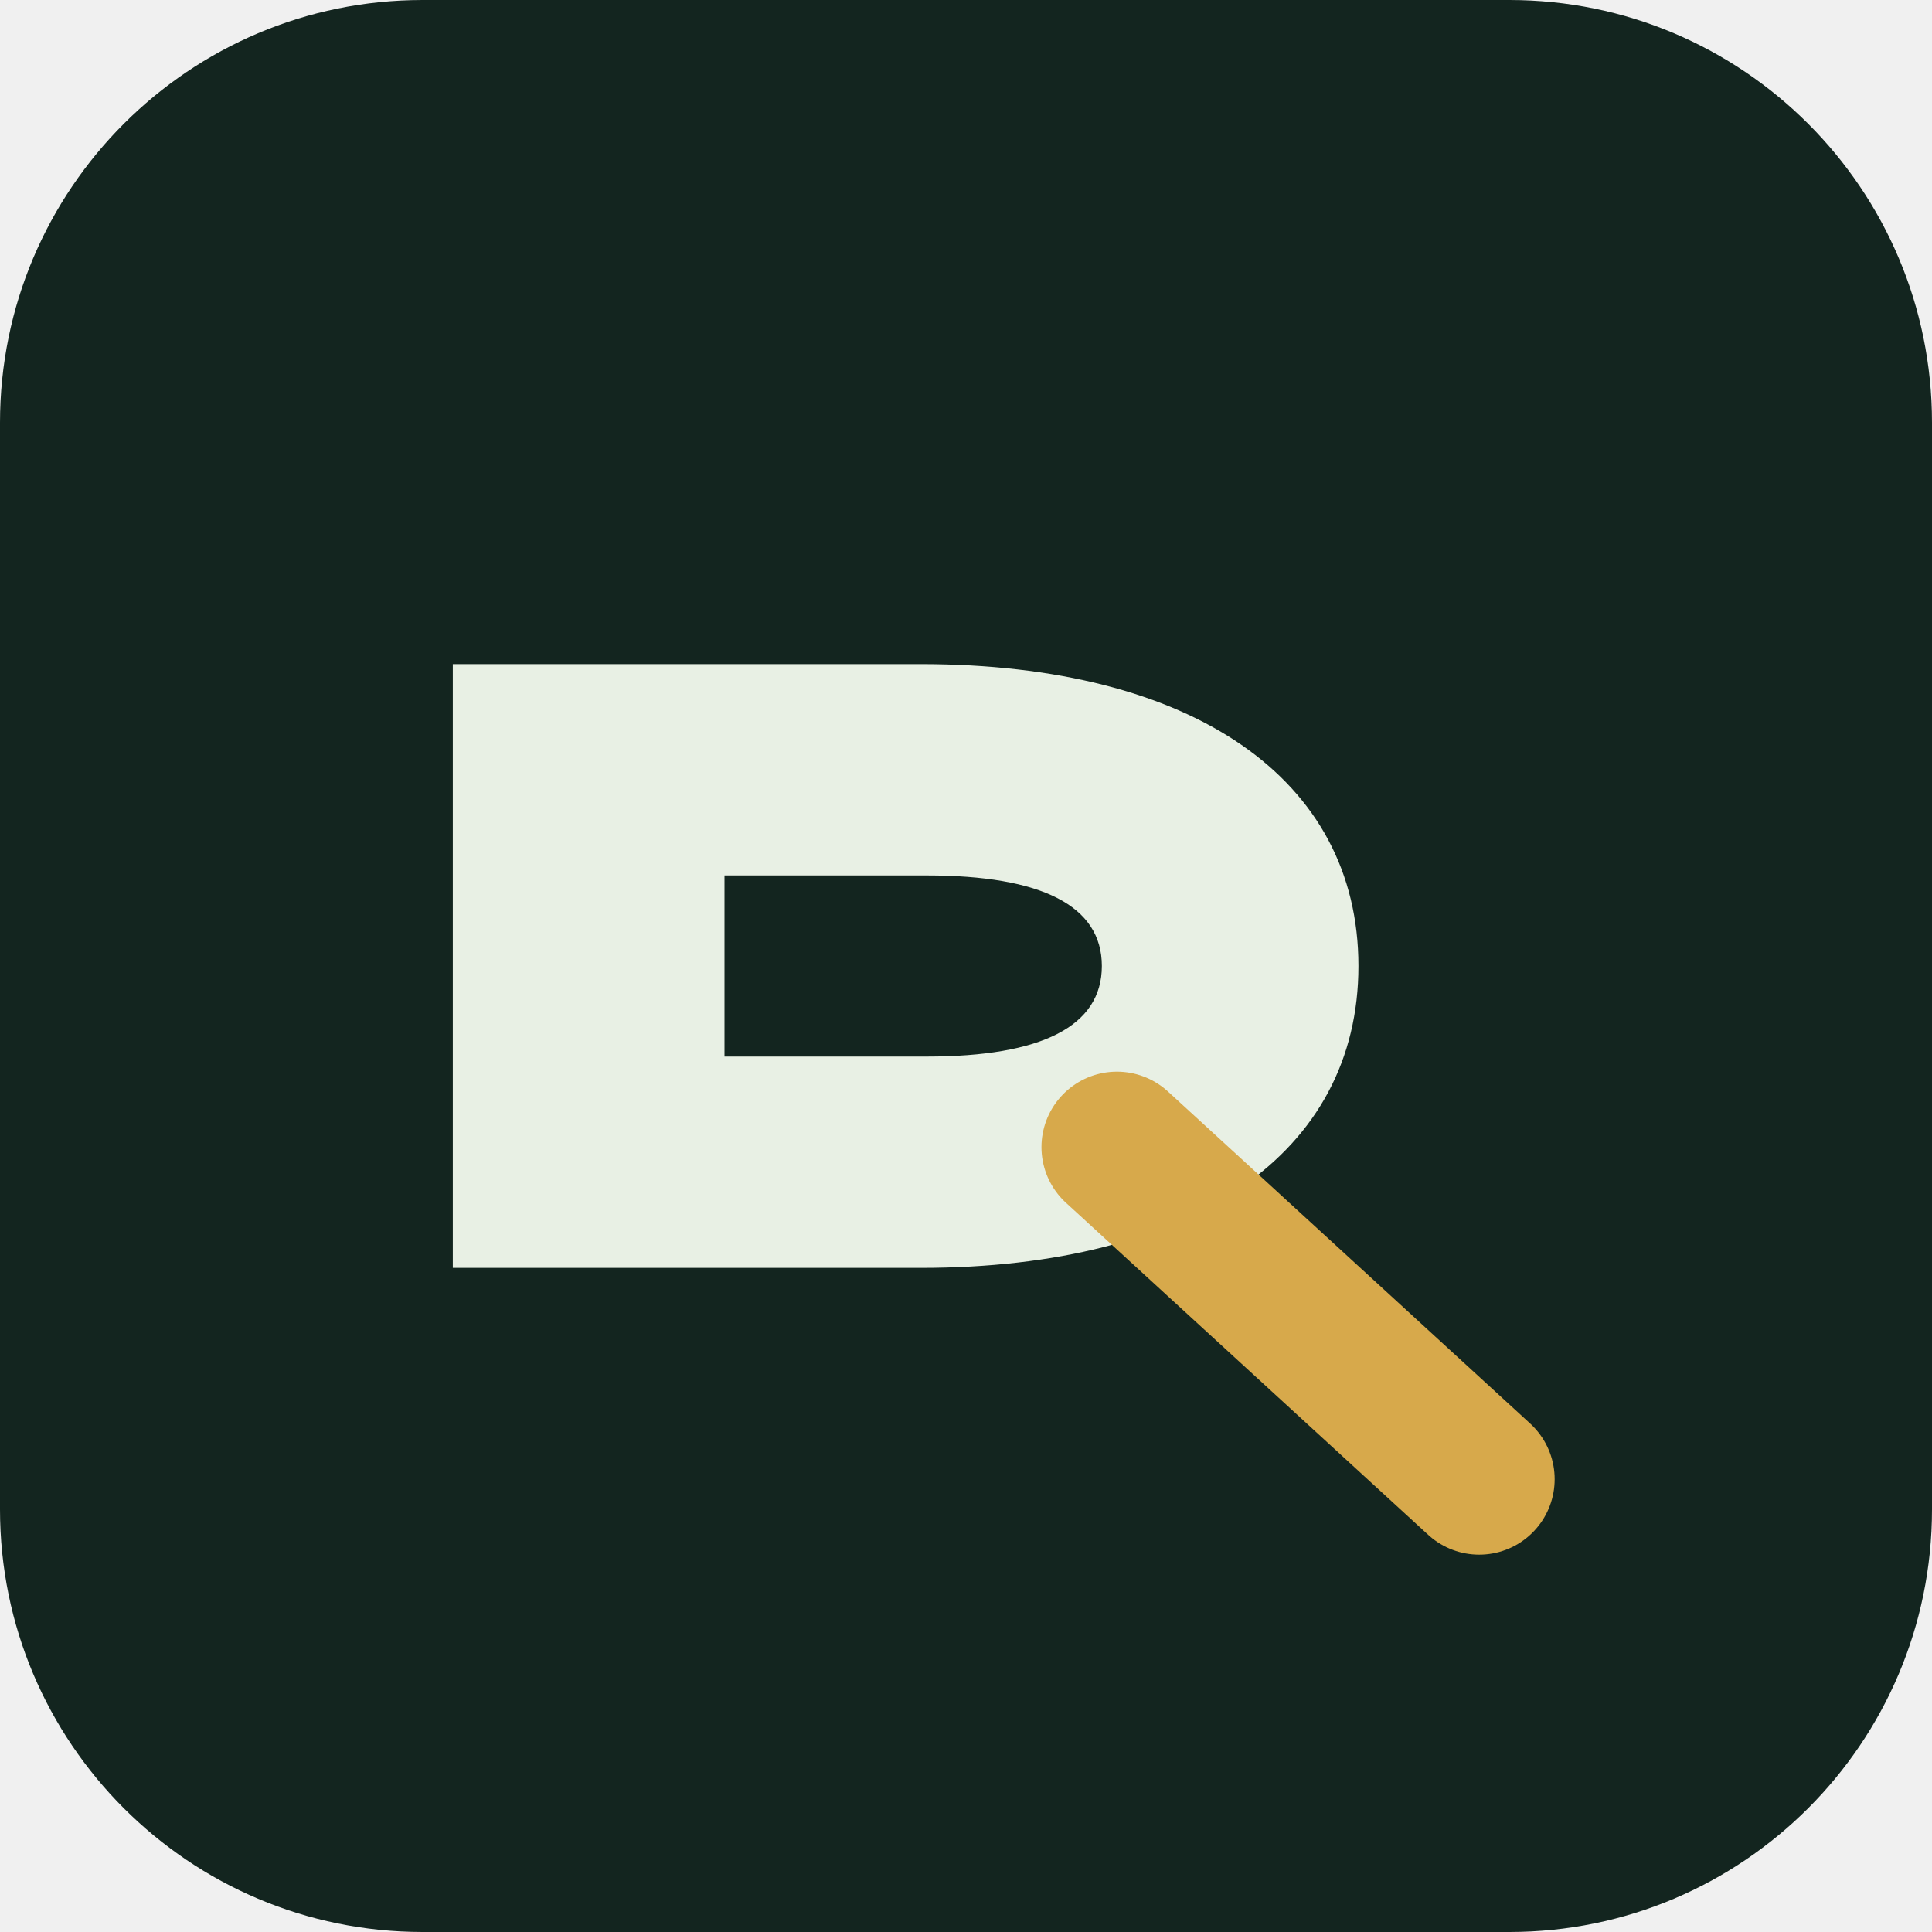
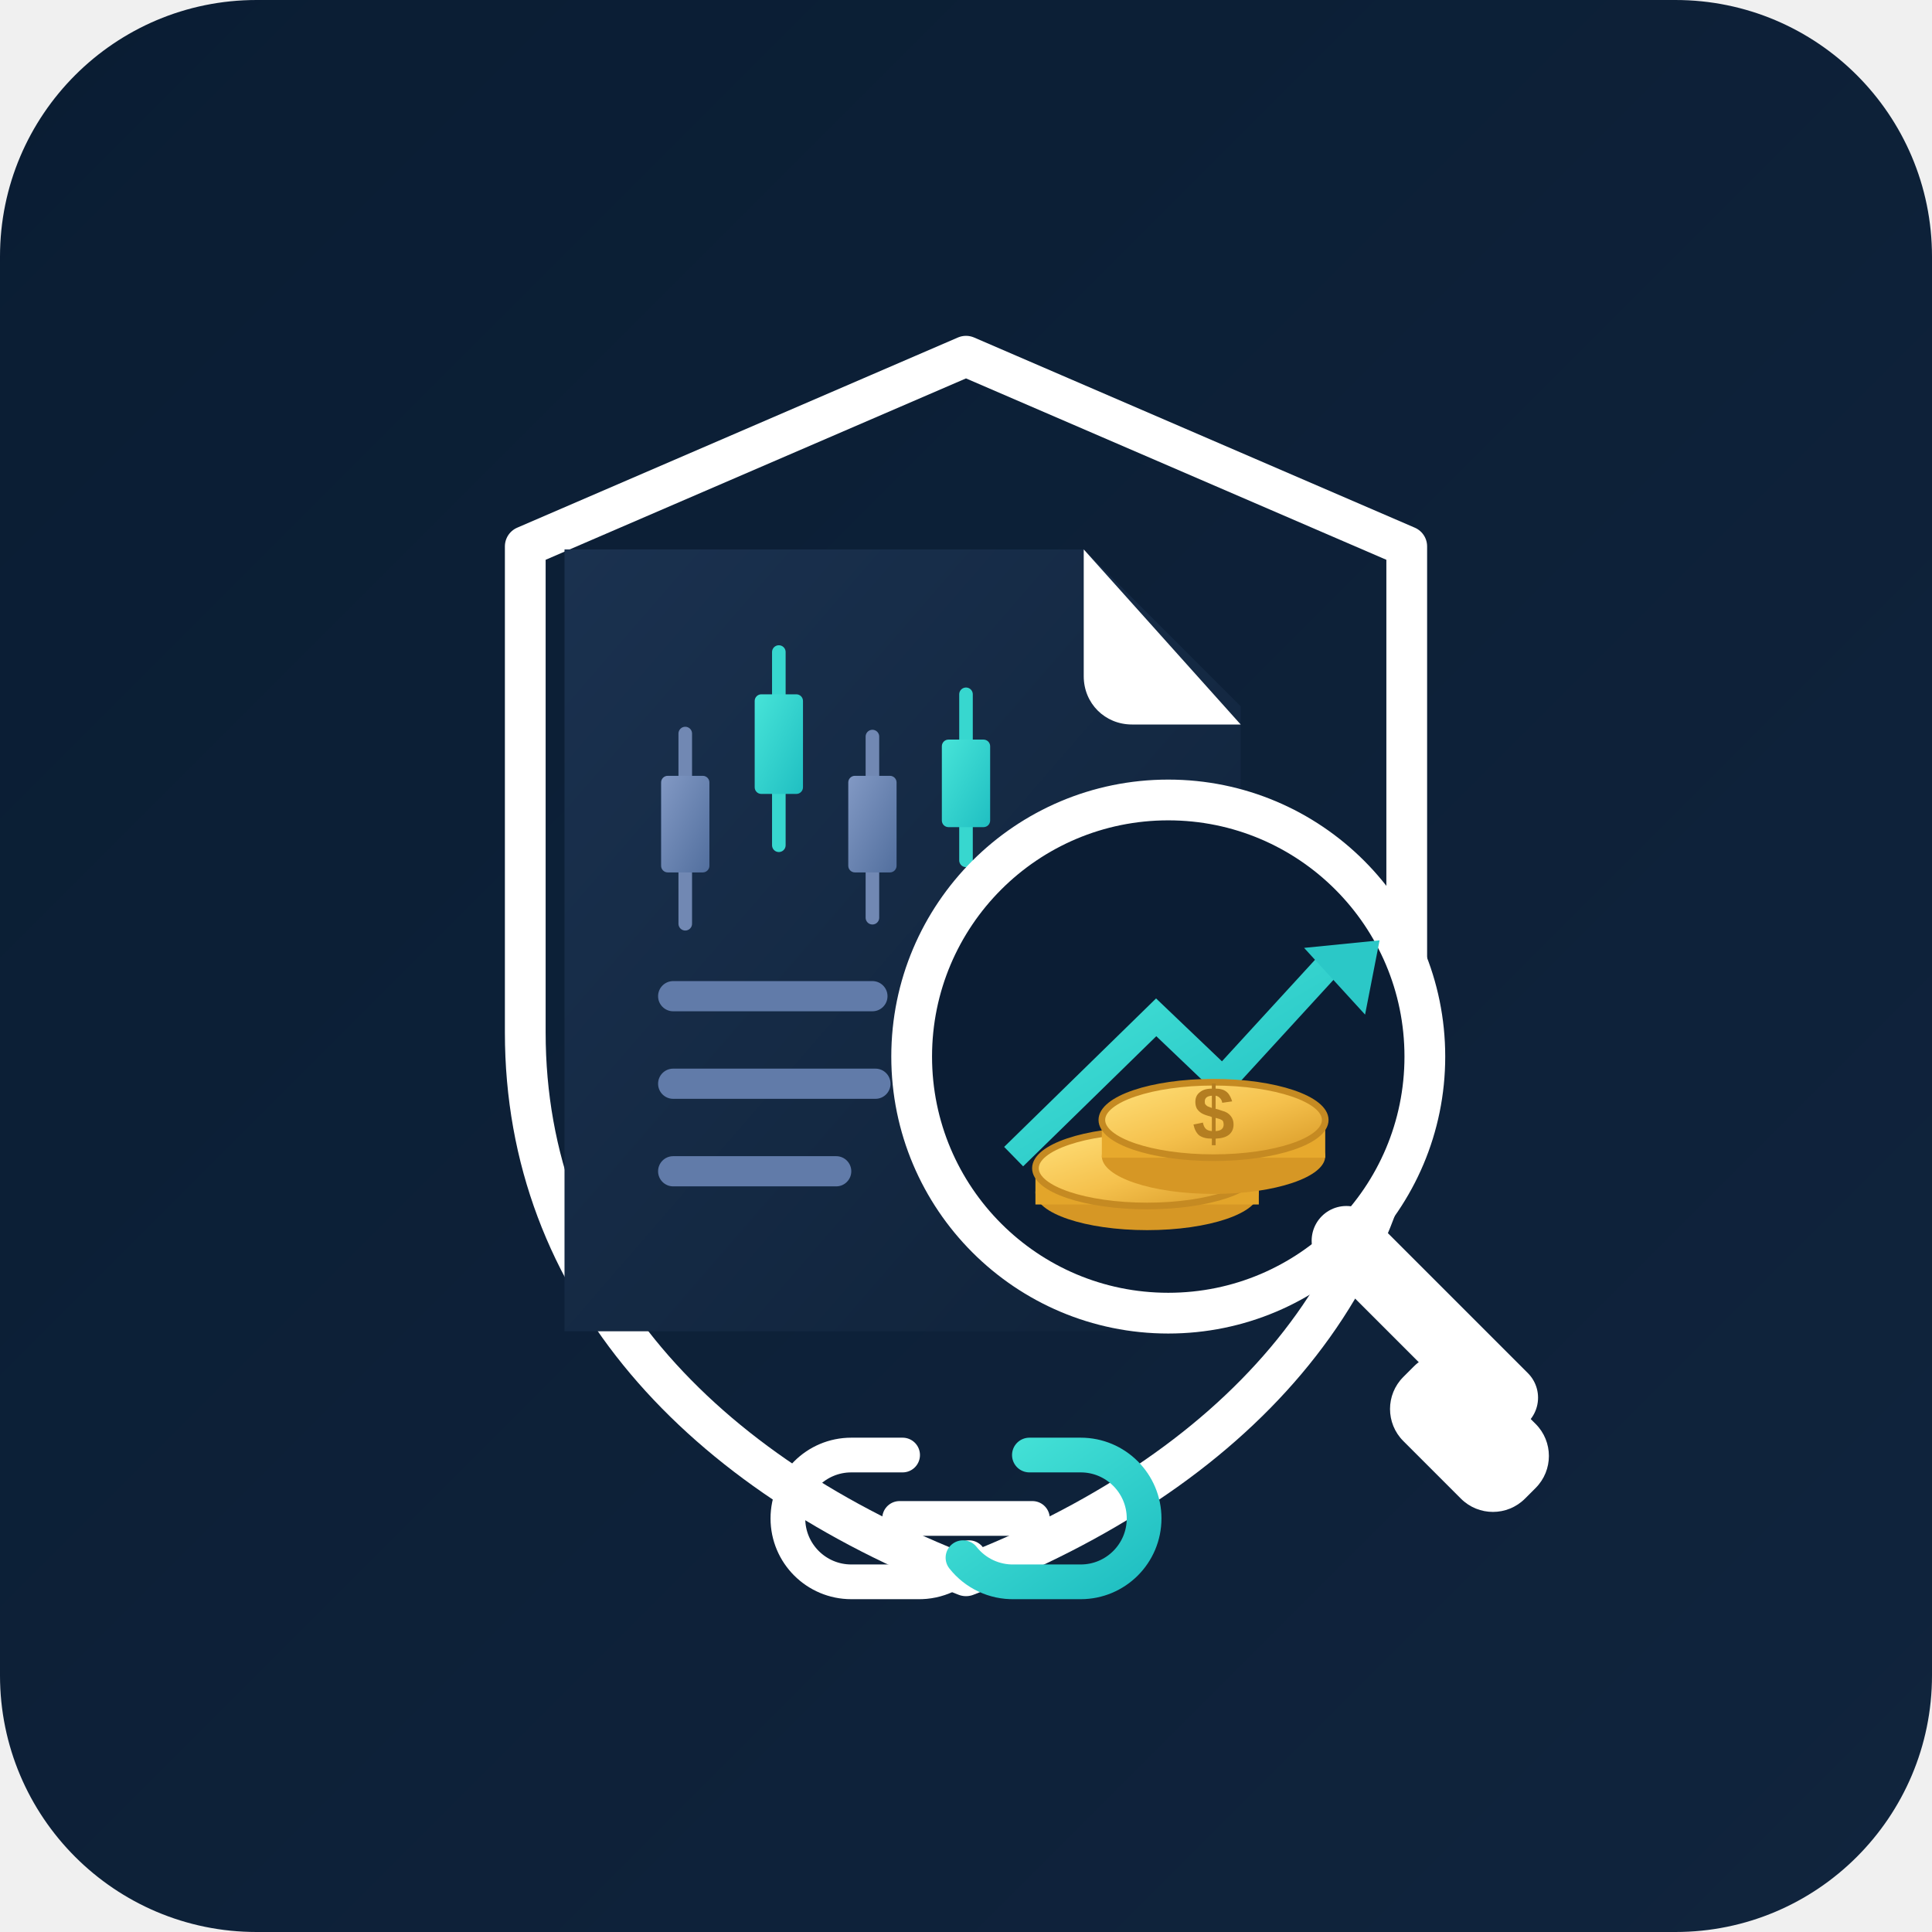
- <svg xmlns="http://www.w3.org/2000/svg" viewBox="0 0 64 64" role="img" aria-labelledby="title">
-   <rect width="64" height="64" rx="14" fill="#13251f" />
-   <path d="M15 42V22h15.5c9 0 14.5 3.8 14.5 10s-5.5 10-14.5 10H15Zm9-7h6.7c3.8 0 5.8-1 5.8-3s-2-3-5.8-3H24v6Z" fill="#e8f0e4" />
-   <path d="m37 38 12 11" stroke="#d7a94b" stroke-width="5" stroke-linecap="round" />
+ <svg xmlns="http://www.w3.org/2000/svg" viewBox="0 0 64 64" role="img" aria-labelledby="title desc">
+   <defs>
+     <linearGradient id="bg" x1="0" y1="0" x2="1" y2="1">
+       <stop offset="0" stop-color="#0a1d33" />
+       <stop offset="1" stop-color="#10243d" />
+     </linearGradient>
+     <linearGradient id="paper" x1="0" y1="0" x2="1" y2="1">
+       <stop offset="0" stop-color="#1a314f" />
+       <stop offset="1" stop-color="#0f2239" />
+     </linearGradient>
+     <linearGradient id="teal" x1="0" y1="0" x2="1" y2="1">
+       <stop offset="0" stop-color="#47e4d8" />
+       <stop offset="1" stop-color="#20bfc2" />
+     </linearGradient>
+     <linearGradient id="blue" x1="0" y1="0" x2="1" y2="1">
+       <stop offset="0" stop-color="#8299c4" />
+       <stop offset="1" stop-color="#526f9e" />
+     </linearGradient>
+     <linearGradient id="gold" x1="0" y1="0" x2="1" y2="1">
+       <stop offset="0" stop-color="#ffe17b" />
+       <stop offset="0.52" stop-color="#f5c14d" />
+       <stop offset="1" stop-color="#d79825" />
+     </linearGradient>
+     <filter id="shadow" x="-30%" y="-30%" width="160%" height="160%">
+       <feDropShadow dx="0" dy="1.1" stdDeviation="1.2" flood-color="#000814" flood-opacity="0.45" />
+     </filter>
+   </defs>
+   <rect width="64" height="64" rx="8.5" fill="url(#bg)" />
+   <path d="M32 11.8 17.4 18.1v16.1c0 8.4 5.8 14.6 14.6 18 8.8-3.4 14.6-9.6 14.6-18V18.1L32 11.8Z" fill="none" stroke="#fff" stroke-width="1.35" stroke-linejoin="round" />
+   <path d="M18.7 18.2h17.2l5.2 5.2v20.7H18.7Z" fill="url(#paper)" />
+   <path d="M35.9 18.2v4.2c0 .9.7 1.6 1.6 1.6h3.6Z" fill="#fff" />
+   <g stroke-linecap="round">
+     <path d="M22.7 24.3v6.3" stroke="#7188b3" stroke-width=".45" />
+     <rect x="21.9" y="25.7" width="1.6" height="3.2" rx=".22" fill="url(#blue)" />
+     <path d="M25.8 21.6v6.4" stroke="#37d7cf" stroke-width=".45" />
+     <rect x="25.0" y="23.0" width="1.6" height="3.3" rx=".22" fill="url(#teal)" />
+     <path d="M28.9 24.4v6.0" stroke="#7188b3" stroke-width=".45" />
+     <rect x="28.1" y="25.7" width="1.6" height="3.2" rx=".22" fill="url(#blue)" />
+     <path d="M32.0 23.0v5.5" stroke="#37d7cf" stroke-width=".45" />
+     <rect x="31.2" y="24.5" width="1.6" height="2.9" rx=".22" fill="url(#teal)" />
+   </g>
+   <g fill="#617ba9">
+     <rect x="21.8" y="32.5" width="7.6" height="1" rx=".5" />
+     <rect x="21.8" y="35.4" width="7.7" height="1" rx=".5" />
+     <rect x="21.8" y="38.3" width="6.4" height="1" rx=".5" />
+   </g>
+   <circle cx="38.7" cy="35.0" r="8.5" fill="#0b1d34" stroke="#fff" stroke-width="1.35" />
+   <path d="m33.9 38.0 4.4-4.3 2.2 2.1 3.3-3.6" fill="none" stroke="url(#teal)" stroke-width=".9" stroke-linecap="square" stroke-linejoin="miter" />
+   <path d="m43.2 31.4 2.5-.25-.48 2.46Z" fill="#2bc8c7" />
+   <g>
+     <ellipse cx="38.0" cy="39.5" rx="3.7" ry="1.25" fill="#d69725" />
+     <rect x="34.3" y="38.7" width="7.4" height="1.2" fill="#e3a52a" />
+     <ellipse cx="38.0" cy="38.7" rx="3.7" ry="1.25" fill="url(#gold)" stroke="#c58a22" stroke-width=".22" />
+     <ellipse cx="40.2" cy="38.3" rx="3.7" ry="1.25" fill="#d69725" />
+     <rect x="36.5" y="37.2" width="7.4" height="1.15" fill="#e7a92d" />
+     <ellipse cx="40.2" cy="37.1" rx="3.7" ry="1.25" fill="url(#gold)" stroke="#c58a22" stroke-width=".22" />
+     <text x="40.2" y="37.75" text-anchor="middle" font-family="Arial, Helvetica, sans-serif" font-size="2.5" font-weight="700" fill="#b47e21">$</text>
+   </g>
+   <path d="M44.6 41.1 49.8 46.3" stroke="#fff" stroke-width="2.3" stroke-linecap="round" />
+   <rect x="47.9" y="44.2" width="5.7" height="3.5" rx="1.5" transform="rotate(45 47.9 44.2)" fill="#fff" />
+   <g fill="none" stroke-linecap="round" stroke-width="1.15">
+     <path d="M29.9 48.2h-1.7a2.1 2.1 0 0 0 0 4.2h2.2a2.1 2.1 0 0 0 1.7-.8" stroke="#fff" />
+     <path d="M34.1 48.2h1.7a2.1 2.1 0 0 1 0 4.2h-2.2a2.1 2.1 0 0 1-1.7-.8" stroke="url(#teal)" />
+     <path d="M29.8 50.3h4.4" stroke="#fff" />
+   </g>
</svg>
